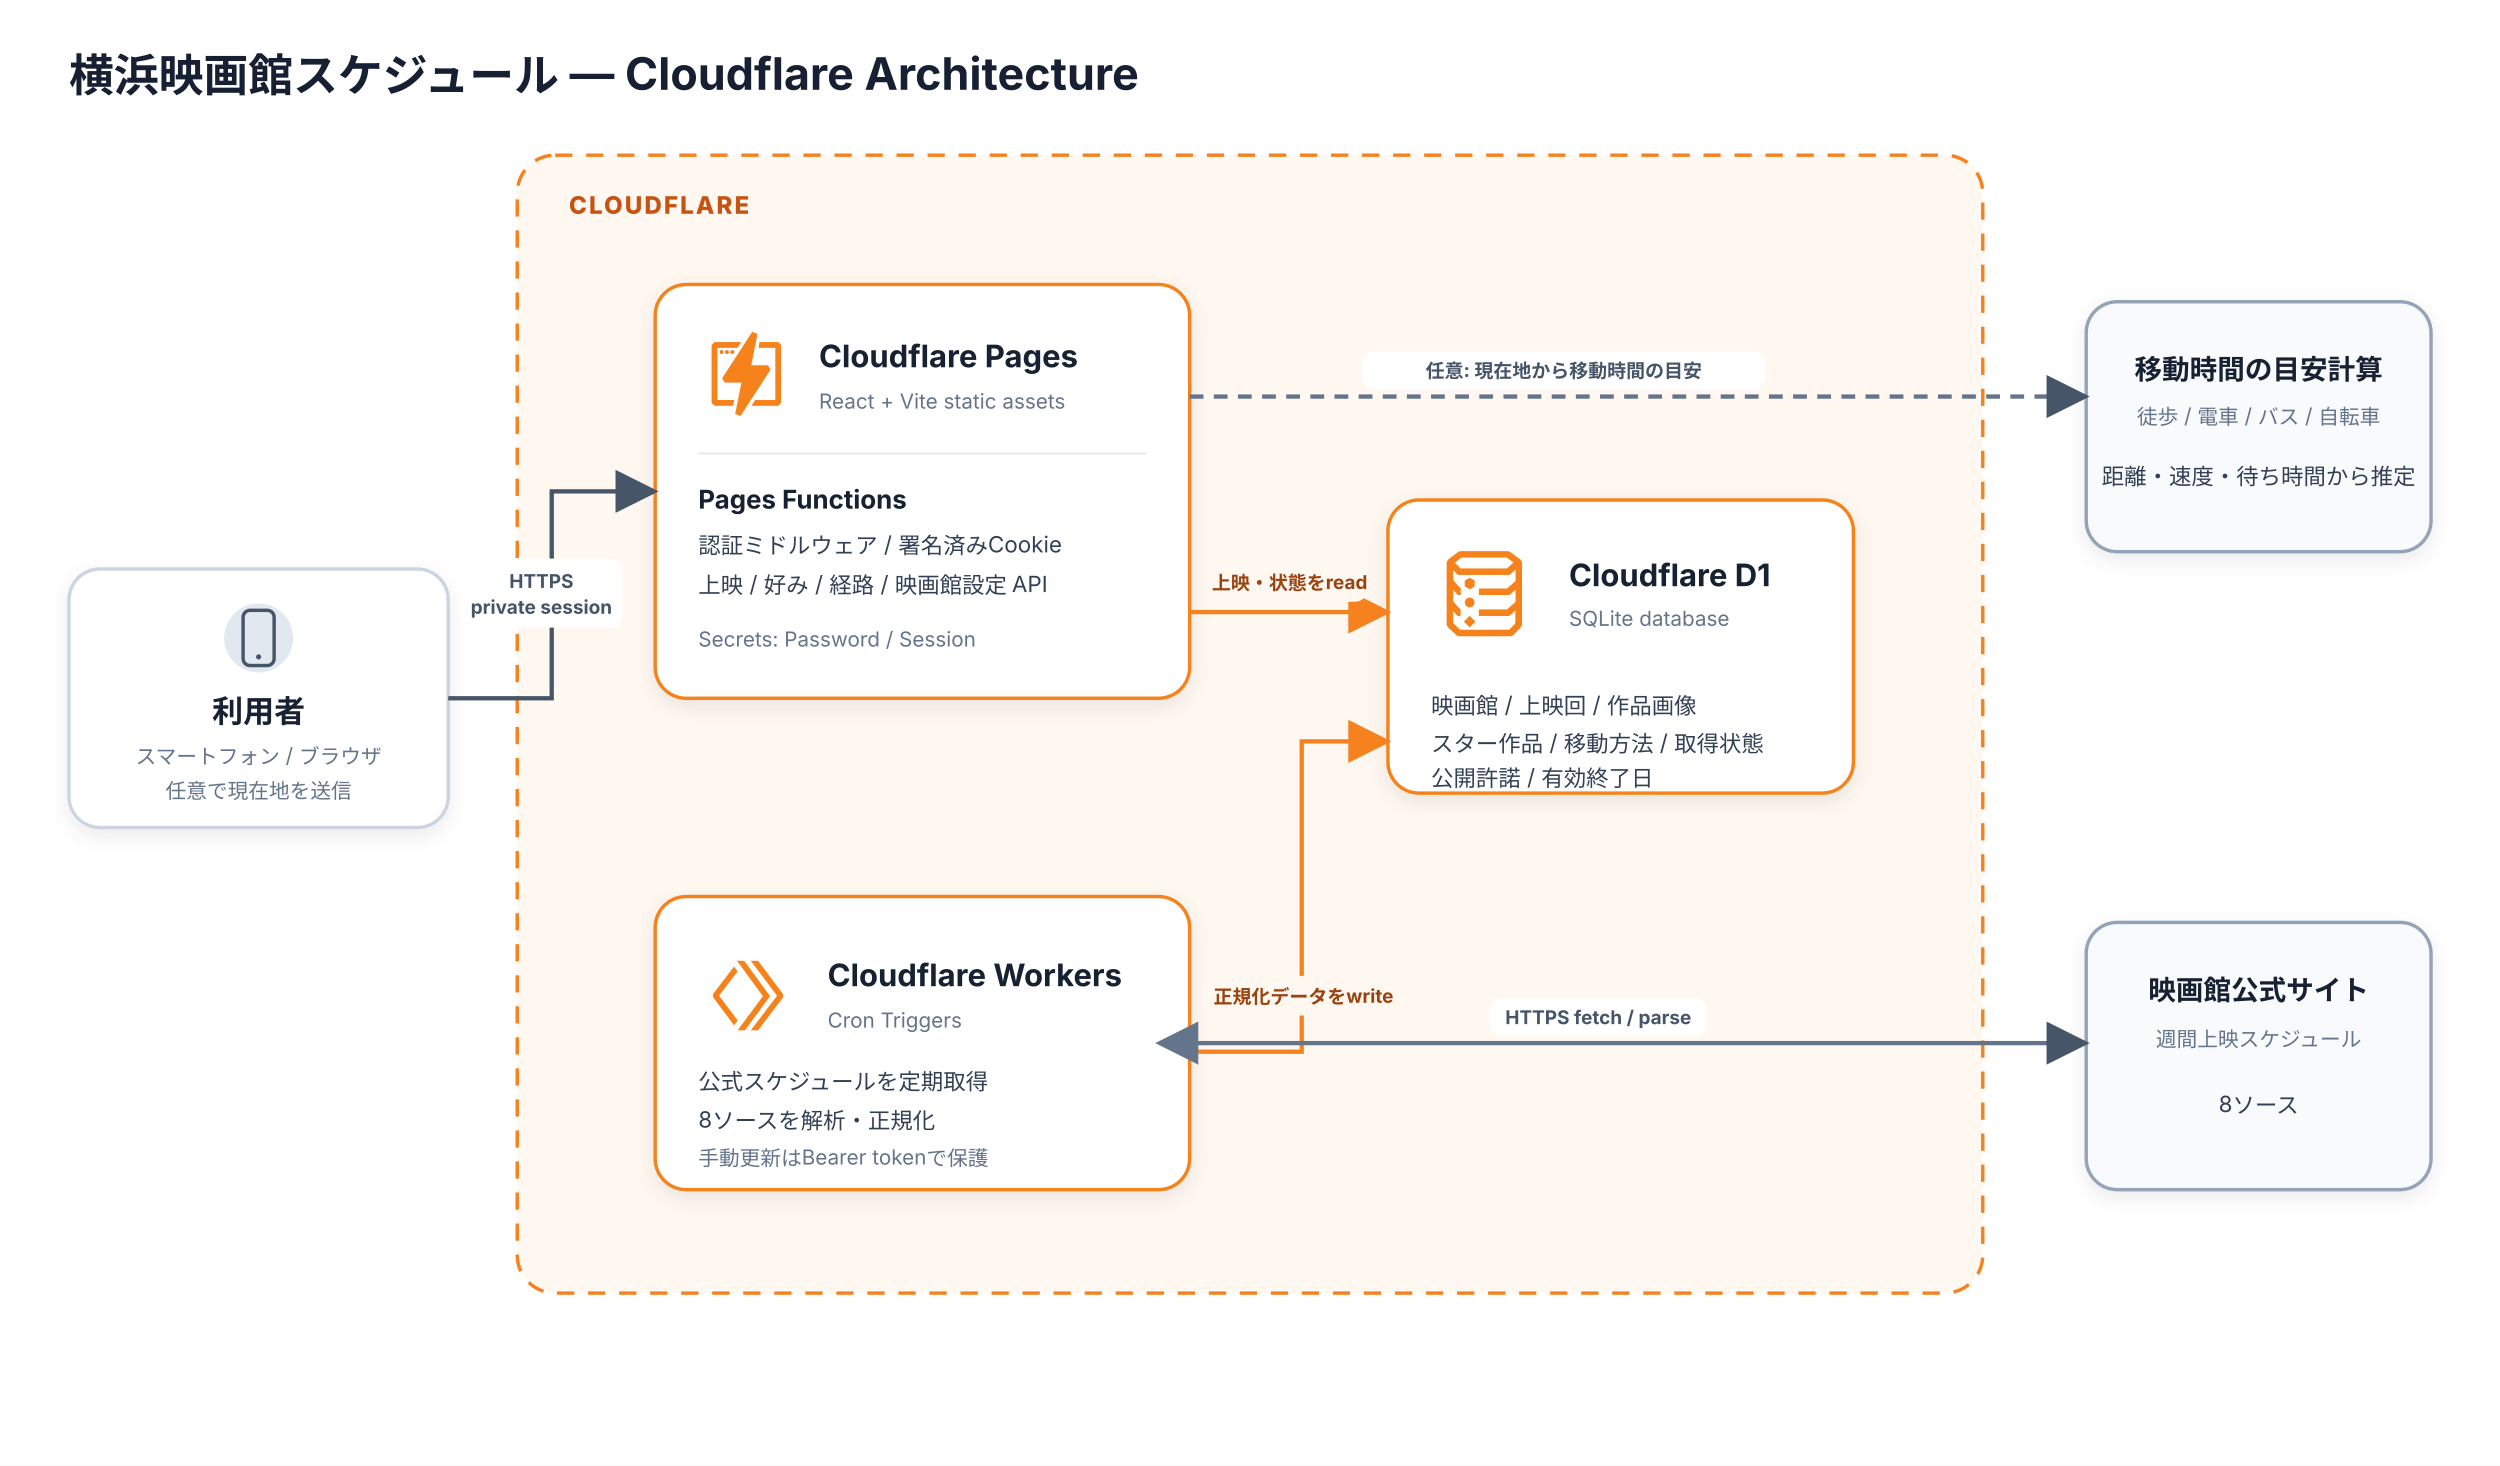
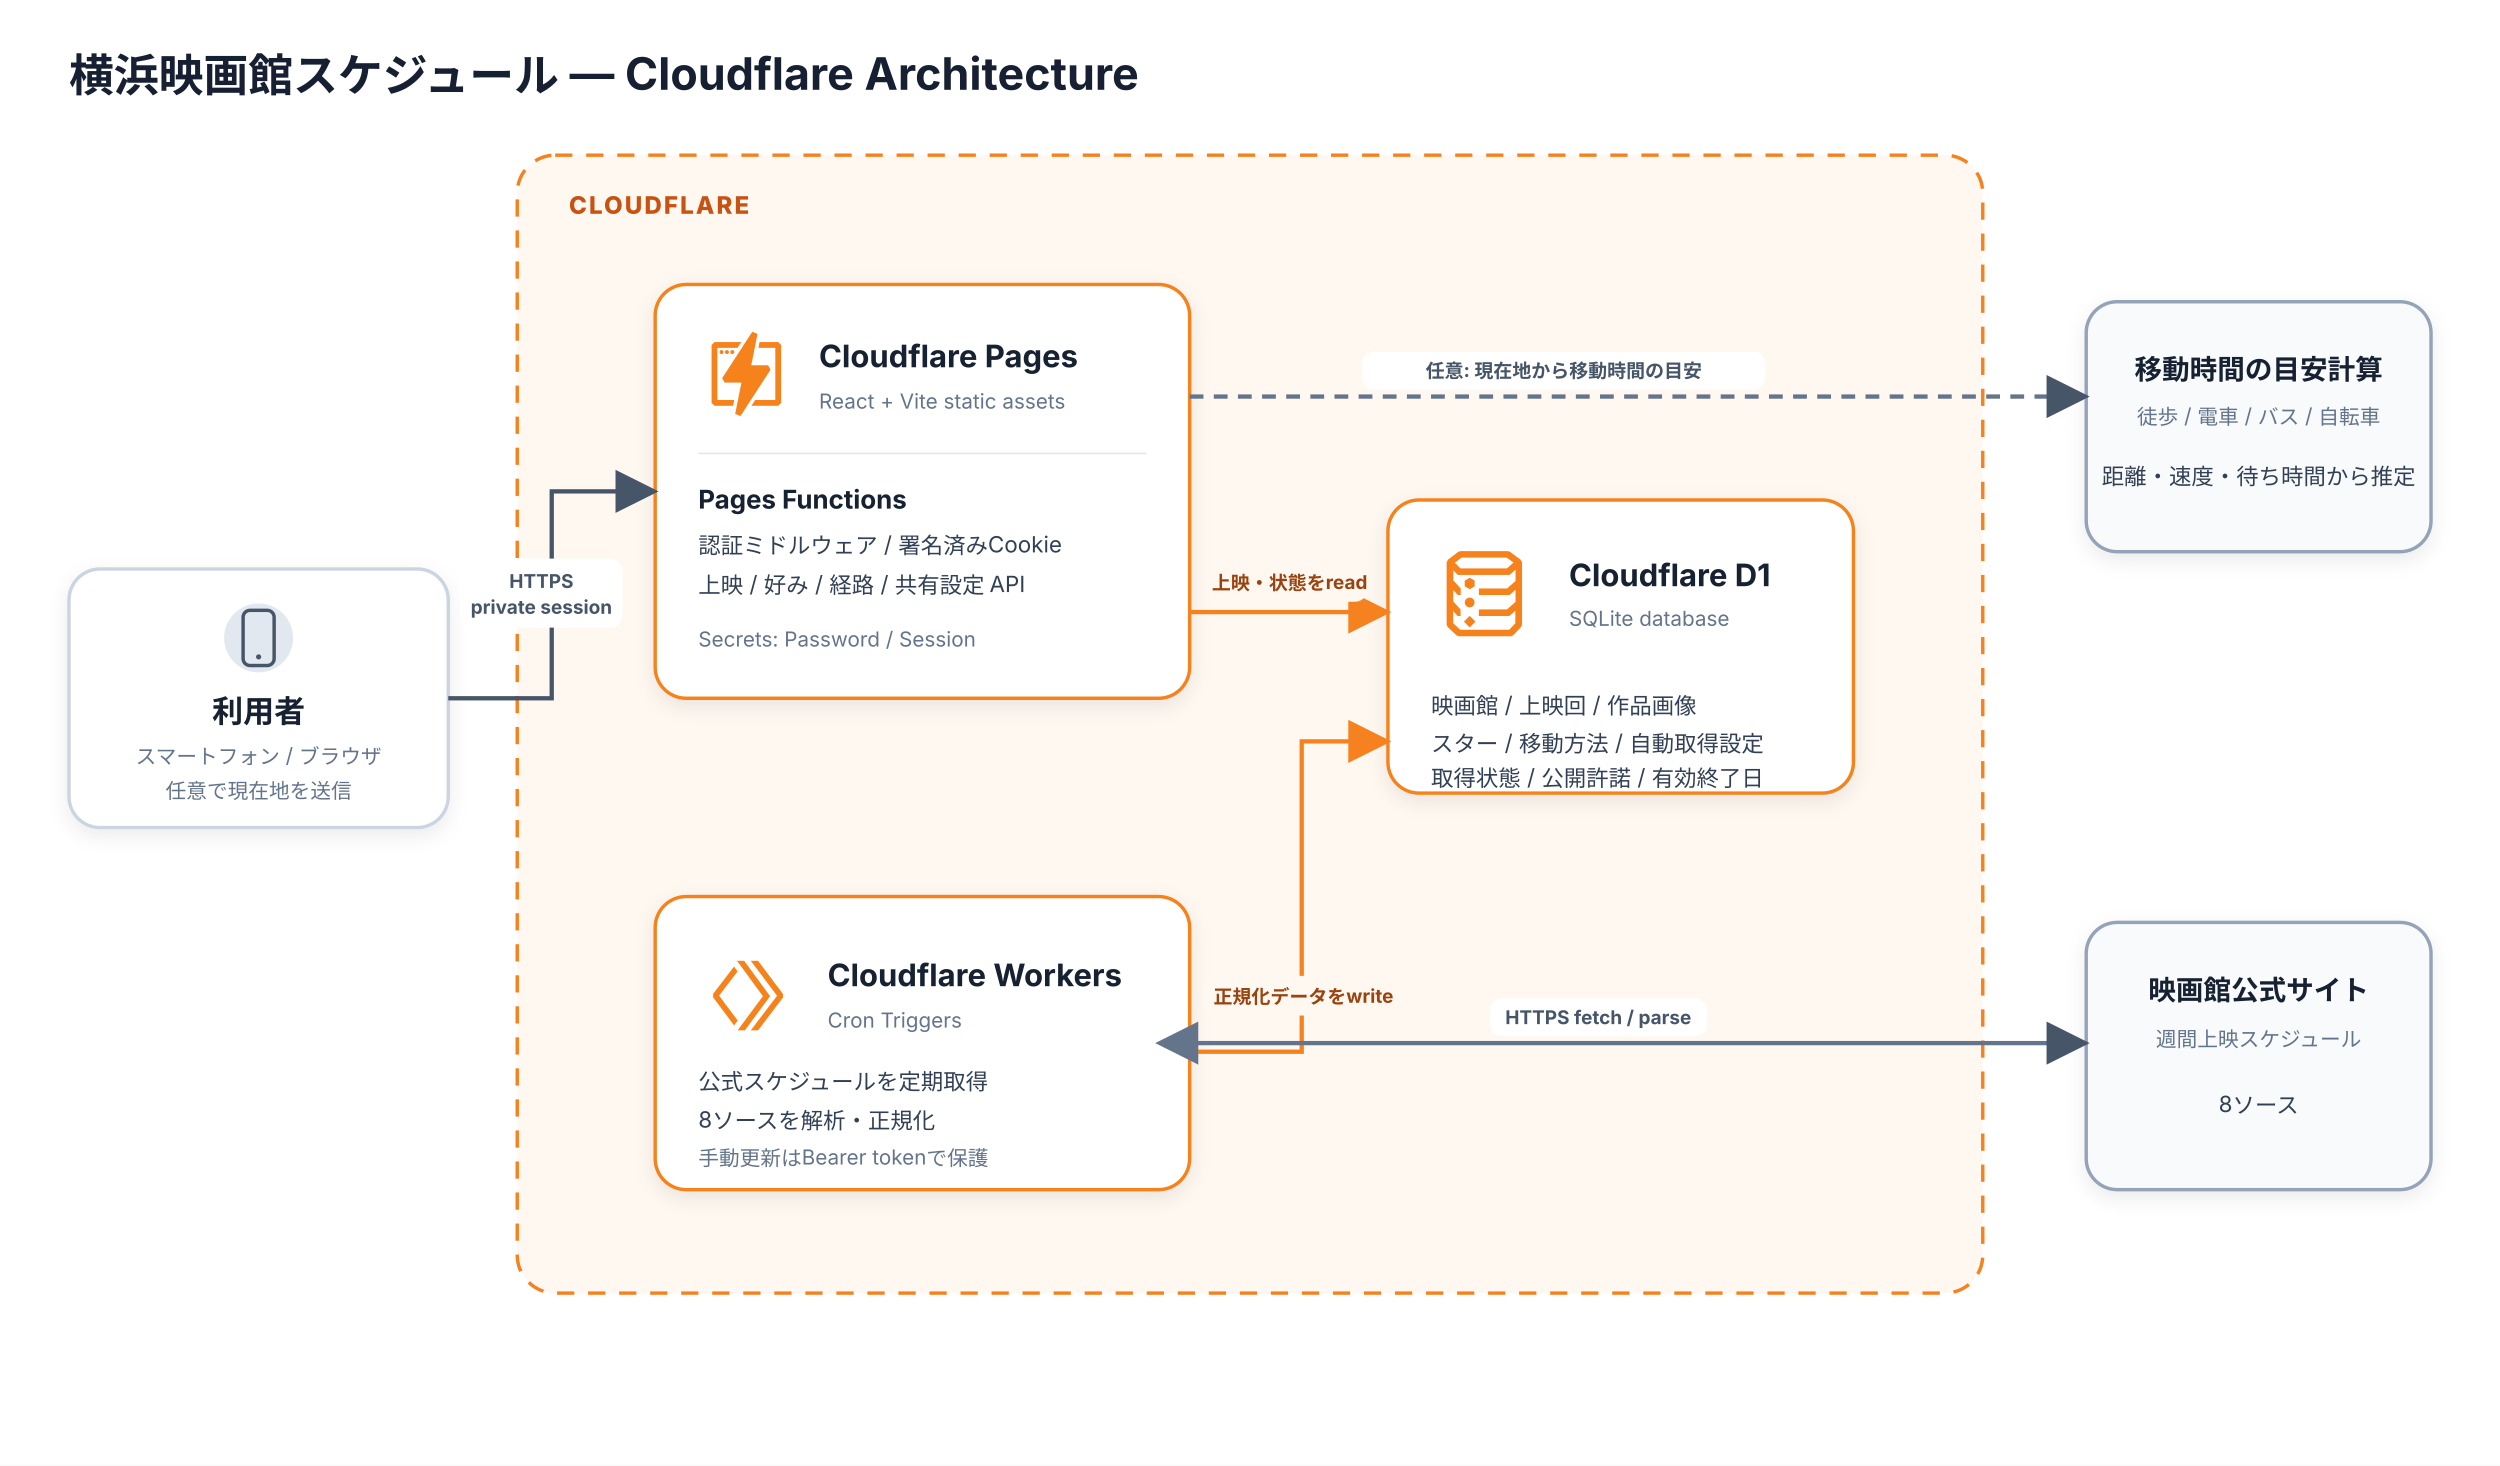
<svg xmlns="http://www.w3.org/2000/svg" width="1450" height="850" viewBox="0 0 1450 850" role="img" aria-labelledby="title description">
  <defs>
    <marker id="arrow-slate" markerWidth="10" markerHeight="10" refX="8" refY="5" orient="auto" markerUnits="strokeWidth">
      <path d="M0 0 10 5 0 10z" fill="#475569" />
    </marker>
    <marker id="arrow-orange" markerWidth="10" markerHeight="10" refX="8" refY="5" orient="auto" markerUnits="strokeWidth">
      <path d="M0 0 10 5 0 10z" fill="#f6821f" />
    </marker>
    <marker id="arrow-slate-start" markerWidth="10" markerHeight="10" refX="2" refY="5" orient="auto-start-reverse" markerUnits="strokeWidth">
      <path d="M0 0 10 5 0 10z" fill="#64748b" />
    </marker>
    <filter id="shadow" x="-10%" y="-10%" width="120%" height="130%">
      <feDropShadow dx="0" dy="4" stdDeviation="6" flood-color="#0f172a" flood-opacity=".08" />
    </filter>
    <style>
      text { font-family: -apple-system, BlinkMacSystemFont, "Segoe UI", "Hiragino Sans", "Yu Gothic", sans-serif; fill: #172033; }
      .title { font-size: 26px; font-weight: 750; }
      .boundary-label { font-size: 14px; font-weight: 800; letter-spacing: 1.2px; fill: #c65312; }
      .card-title { font-size: 18px; font-weight: 750; }
      .body { font-size: 13px; fill: #334155; }
      .muted { font-size: 12px; fill: #64748b; }
      .flow { font-size: 11px; font-weight: 650; fill: #475569; }
      .flow-orange { font-size: 11px; font-weight: 650; fill: #9a4310; }
    </style>
  </defs>
  <rect width="1450" height="850" fill="#ffffff" />
  <text class="title" x="40" y="53">横浜映画館スケジュール — Cloudflare Architecture</text>
  <rect x="300" y="90" width="850" height="660" rx="22" fill="#fff8f1" stroke="#f6821f" stroke-width="2" stroke-dasharray="10 8" />
  <text class="boundary-label" x="330" y="124">CLOUDFLARE</text>
  <g filter="url(#shadow)">
    <rect x="40" y="330" width="220" height="150" rx="18" fill="#fff" stroke="#cbd5e1" stroke-width="2" />
    <circle cx="150" cy="370" r="20" fill="#e2e8f0" />
    <rect x="141" y="354" width="18" height="32" rx="4" fill="none" stroke="#475569" stroke-width="2" />
    <circle cx="150" cy="381" r="1.5" fill="#475569" />
    <text x="150" y="419" text-anchor="middle" class="card-title">利用者</text>
    <text x="150" y="443" text-anchor="middle" class="muted">スマートフォン / ブラウザ</text>
    <text x="150" y="463" text-anchor="middle" class="muted">任意で現在地を送信</text>
  </g>
  <g filter="url(#shadow)">
    <rect x="380" y="165" width="310" height="240" rx="18" fill="#fff" stroke="#f6821f" stroke-width="2" />
    <g transform="translate(406 190) scale(1.12)" fill="#f6821f">
      <path d="m21.375 7.5-1.95 3H9v27h8.7l-.525 3H7.5L6 39V9l1.5-1.5zm9.45 0H40.5L42 9v30l-1.5 1.5H26.625l1.95-3H39v-27h-8.7z" />
      <path d="M21.45 28.5h-8.7l-1.275-2.325 15.6-24 2.7 1.125-3.225 16.2h8.7l1.275 2.325-15.6 24-2.7-1.125zM11.175 13.725a1.05 1.05 0 1 0 0-2.1 1.05 1.05 0 0 0 0 2.1m2.775 0a1.05 1.05 0 1 0 0-2.1 1.05 1.05 0 0 0 0 2.1m2.775 0a1.05 1.05 0 1 0 0-2.1 1.05 1.05 0 0 0 0 2.1" />
    </g>
    <text class="card-title" x="475" y="213">Cloudflare Pages</text>
    <text class="muted" x="475" y="237">React + Vite static assets</text>
    <line x1="405" y1="263" x2="665" y2="263" stroke="#e2e8f0" />
    <text class="card-title" x="405" y="295" style="font-size:15px">Pages Functions</text>
    <text class="body" x="405" y="321">認証ミドルウェア / 署名済みCookie</text>
-     <text class="body" x="405" y="344">上映 / 好み / 経路 / 映画館設定 API</text>
+     <text class="body" x="405" y="344">上映 / 好み / 経路 / 共有設定 API</text>
    <text class="muted" x="405" y="375">Secrets: Password / Session</text>
  </g>
  <g filter="url(#shadow)">
    <rect x="805" y="290" width="270" height="170" rx="18" fill="#fff" stroke="#f6821f" stroke-width="2" />
    <g transform="translate(830 314) scale(.95)" fill="#f6821f">
      <path d="m23.6 22.2 3.03 1.75v3.5L23.6 29.2l-3.03-1.75v-3.5zM20.06 49l3.54-3.54L27.14 49l-3.54 3.54zm3.54-14.7c.593 0 1.17.176 1.67.506.493.33.878.798 1.1 1.35a3 3 0 0 1-.65 3.27c-.42.42-.954.705-1.54.821a3 3 0 0 1-1.73-.171 3.04 3.04 0 0 1-1.35-1.1 3 3 0 0 1-.506-1.67c0-.796.316-1.56.879-2.12a3 3 0 0 1 2.12-.879zM10.3 11.2l6.42-4.89 1.21-.37h29l1.19.39 6.61 4.89.82 1.61v38L55 52.21l-4.83 5.11-1.46.63h-31.7l-1.37-.54-5.48-5.11-.64-1.47v-38zm3.21 25.4 4.47 4.94h.056v4h-1.83l-2.7-3v7.39l4.26 4h30l3.7-3.91V42.3l-3.67 3.24h-18.6v-4h17.2l5.19-4.61v-7.44l-3.67 3.25h-18.7v-4h17.2l5.19-4.6v-6.92l-3.67 3.26h-31.6l-2.74-2.8v6.12l4.47 4.94h.056v4h-1.83l-2.7-3zm32.7-26.7h-27.6l-4.07 3.11 3.4 3.48h28.4l4-3.56z" />
    </g>
    <text class="card-title" x="910" y="340">Cloudflare D1</text>
    <text class="muted" x="910" y="363">SQLite database</text>
    <text class="body" x="830" y="414">映画館 / 上映回 / 作品画像</text>
-     <text class="body" x="830" y="436">スター作品 / 移動方法 / 取得状態</text>
-     <text class="body" x="830" y="456">公開許諾 / 有効終了日</text>
+     <text class="body" x="830" y="436">スター / 移動方法 / 自動取得設定</text>
+     <text class="body" x="830" y="456">取得状態 / 公開許諾 / 有効終了日</text>
  </g>
  <g filter="url(#shadow)">
    <rect x="380" y="520" width="310" height="170" rx="18" fill="#fff" stroke="#f6821f" stroke-width="2" />
    <g transform="translate(407 550) scale(1.12)" fill="#f6821f">
      <path d="m18.63 37.418-9.645-12.9 9.592-12.533-1.852-2.527L5.917 23.595l-.015 1.808 10.86 14.542z" />
      <path d="M21.997 6.503h-3.712l13.387 18.3-13.072 17.7h3.735L35.4 24.81z" />
      <path d="M29.175 6.503h-3.758l13.598 18.082-13.598 17.918h3.765l12.908-17.01v-1.808z" />
    </g>
    <text class="card-title" x="480" y="572">Cloudflare Workers</text>
    <text class="muted" x="480" y="596">Cron Triggers</text>
    <text class="body" x="405" y="632">公式スケジュールを定期取得</text>
    <text class="body" x="405" y="654">8ソースを解析・正規化</text>
    <text class="muted" x="405" y="676">手動更新はBearer tokenで保護</text>
  </g>
  <g filter="url(#shadow)">
    <rect x="1210" y="175" width="200" height="145" rx="18" fill="#f8fafc" stroke="#94a3b8" stroke-width="2" />
    <text class="card-title" x="1310" y="220" text-anchor="middle" style="font-size:16px">移動時間の目安計算</text>
    <text class="muted" x="1310" y="246" text-anchor="middle">徒歩 / 電車 / バス / 自転車</text>
    <text class="body" x="1310" y="281" text-anchor="middle">距離・速度・待ち時間から推定</text>
  </g>
  <g filter="url(#shadow)">
    <rect x="1210" y="535" width="200" height="155" rx="18" fill="#f8fafc" stroke="#94a3b8" stroke-width="2" />
    <text class="card-title" x="1310" y="580" text-anchor="middle" style="font-size:16px">映画館公式サイト</text>
    <text class="muted" x="1310" y="607" text-anchor="middle">週間上映スケジュール</text>
    <text class="body" x="1310" y="645" text-anchor="middle">8ソース</text>
  </g>
  <path d="M260 405H320V285H377" fill="none" stroke="#475569" stroke-width="2.5" marker-end="url(#arrow-slate)" />
  <rect x="267" y="324" width="94" height="40" rx="7" fill="#fff" />
  <text class="flow" x="314" y="341" text-anchor="middle">HTTPS</text>
  <text class="flow" x="314" y="356" text-anchor="middle">private session</text>
  <path d="M690 355H802" fill="none" stroke="#f6821f" stroke-width="2.5" marker-end="url(#arrow-orange)" />
  <rect x="703" y="327" width="90" height="22" rx="7" fill="#fff8f1" />
  <text class="flow-orange" x="748" y="342" text-anchor="middle">上映・状態をread</text>
  <path d="M690 610H755V430H802" fill="none" stroke="#f6821f" stroke-width="2.5" marker-end="url(#arrow-orange)" />
  <rect x="698" y="566" width="116" height="23" rx="7" fill="#fff8f1" />
  <text class="flow-orange" x="756" y="582" text-anchor="middle">正規化データをwrite</text>
  <path d="M690 230H1207" fill="none" stroke="#64748b" stroke-width="2.5" stroke-dasharray="8 6" marker-end="url(#arrow-slate)" />
  <rect x="790" y="204" width="234" height="22" rx="7" fill="#fff" />
  <text class="flow" x="907" y="219" text-anchor="middle">任意: 現在地から移動時間の目安</text>
  <path d="M690 605H1207" fill="none" stroke="#64748b" stroke-width="2.5" marker-start="url(#arrow-slate-start)" marker-end="url(#arrow-slate)" />
  <rect x="864" y="579" width="126" height="22" rx="7" fill="#fff" />
  <text class="flow" x="927" y="594" text-anchor="middle">HTTPS fetch / parse</text>
</svg>
